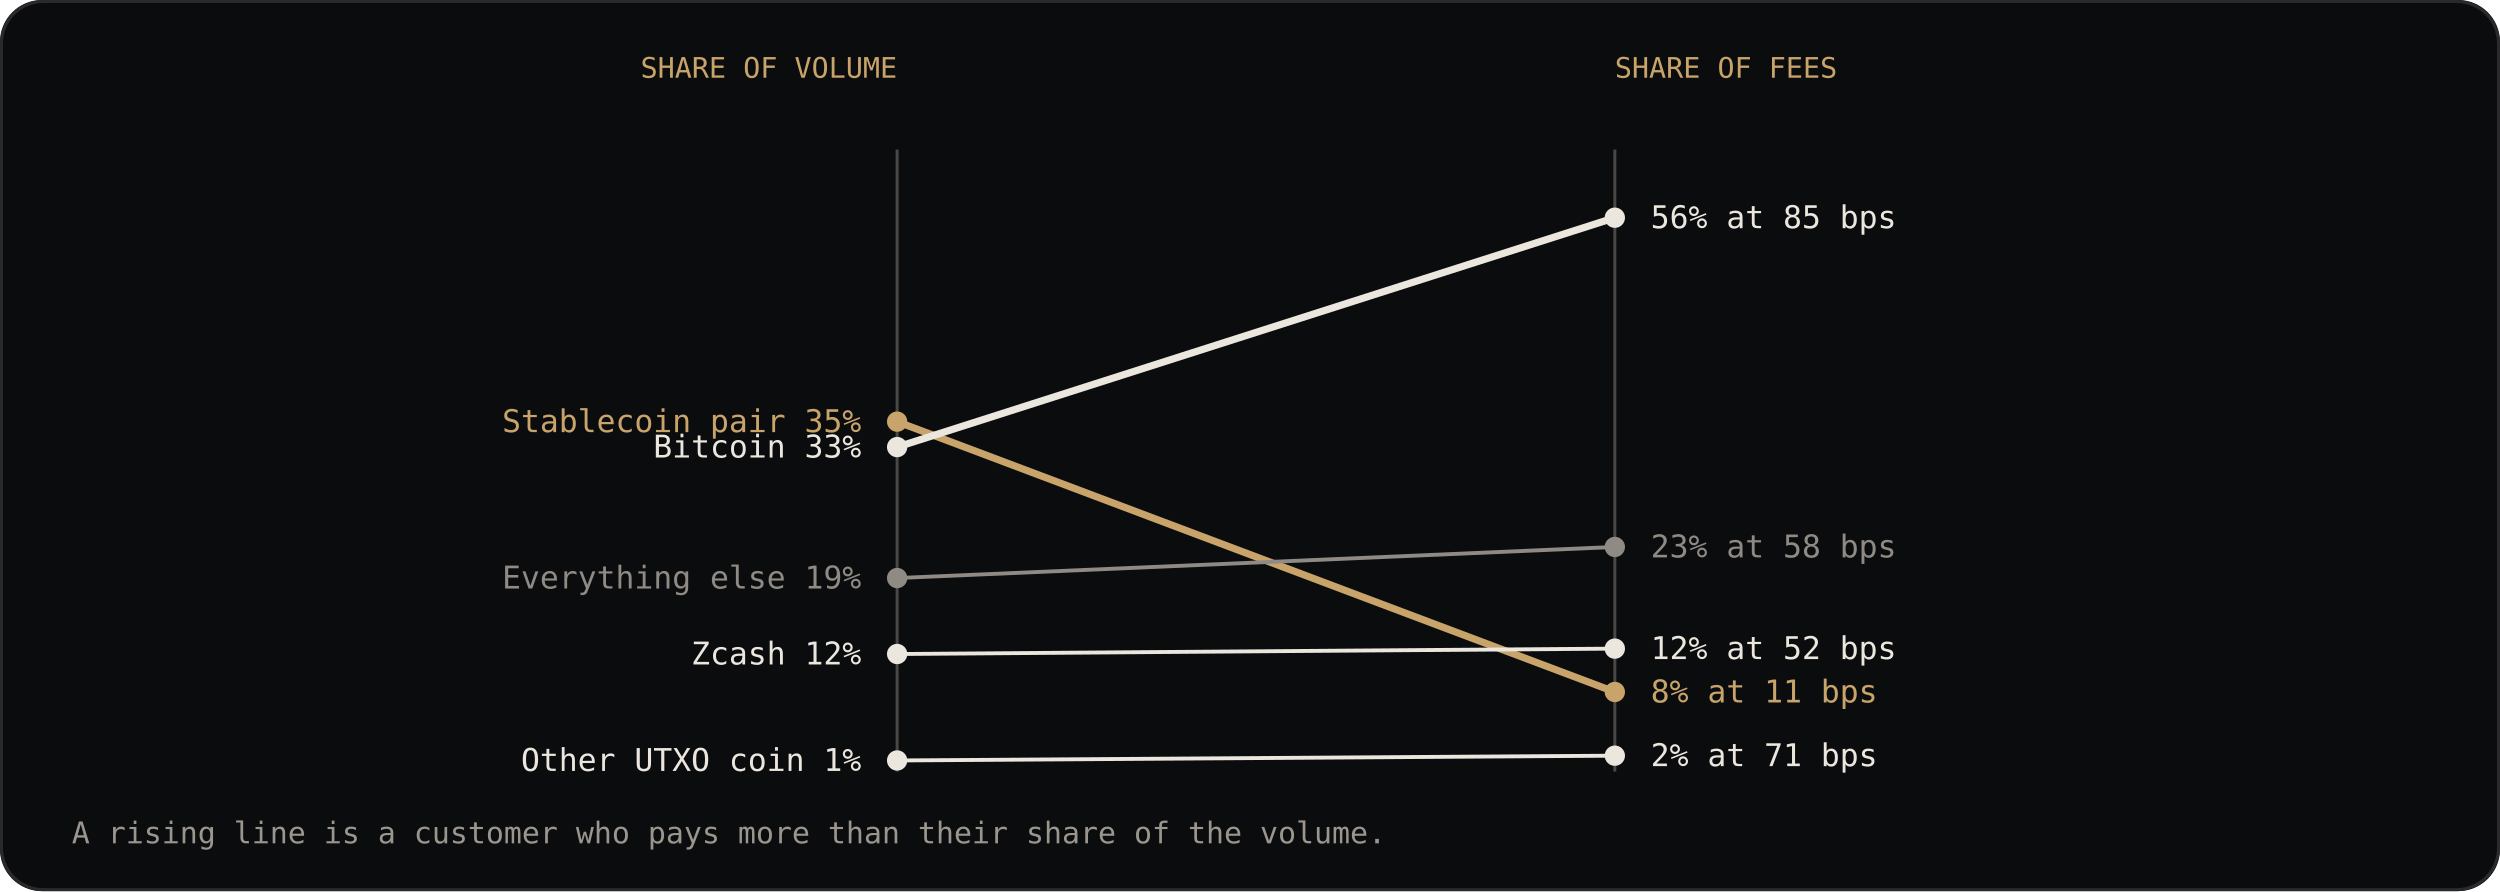
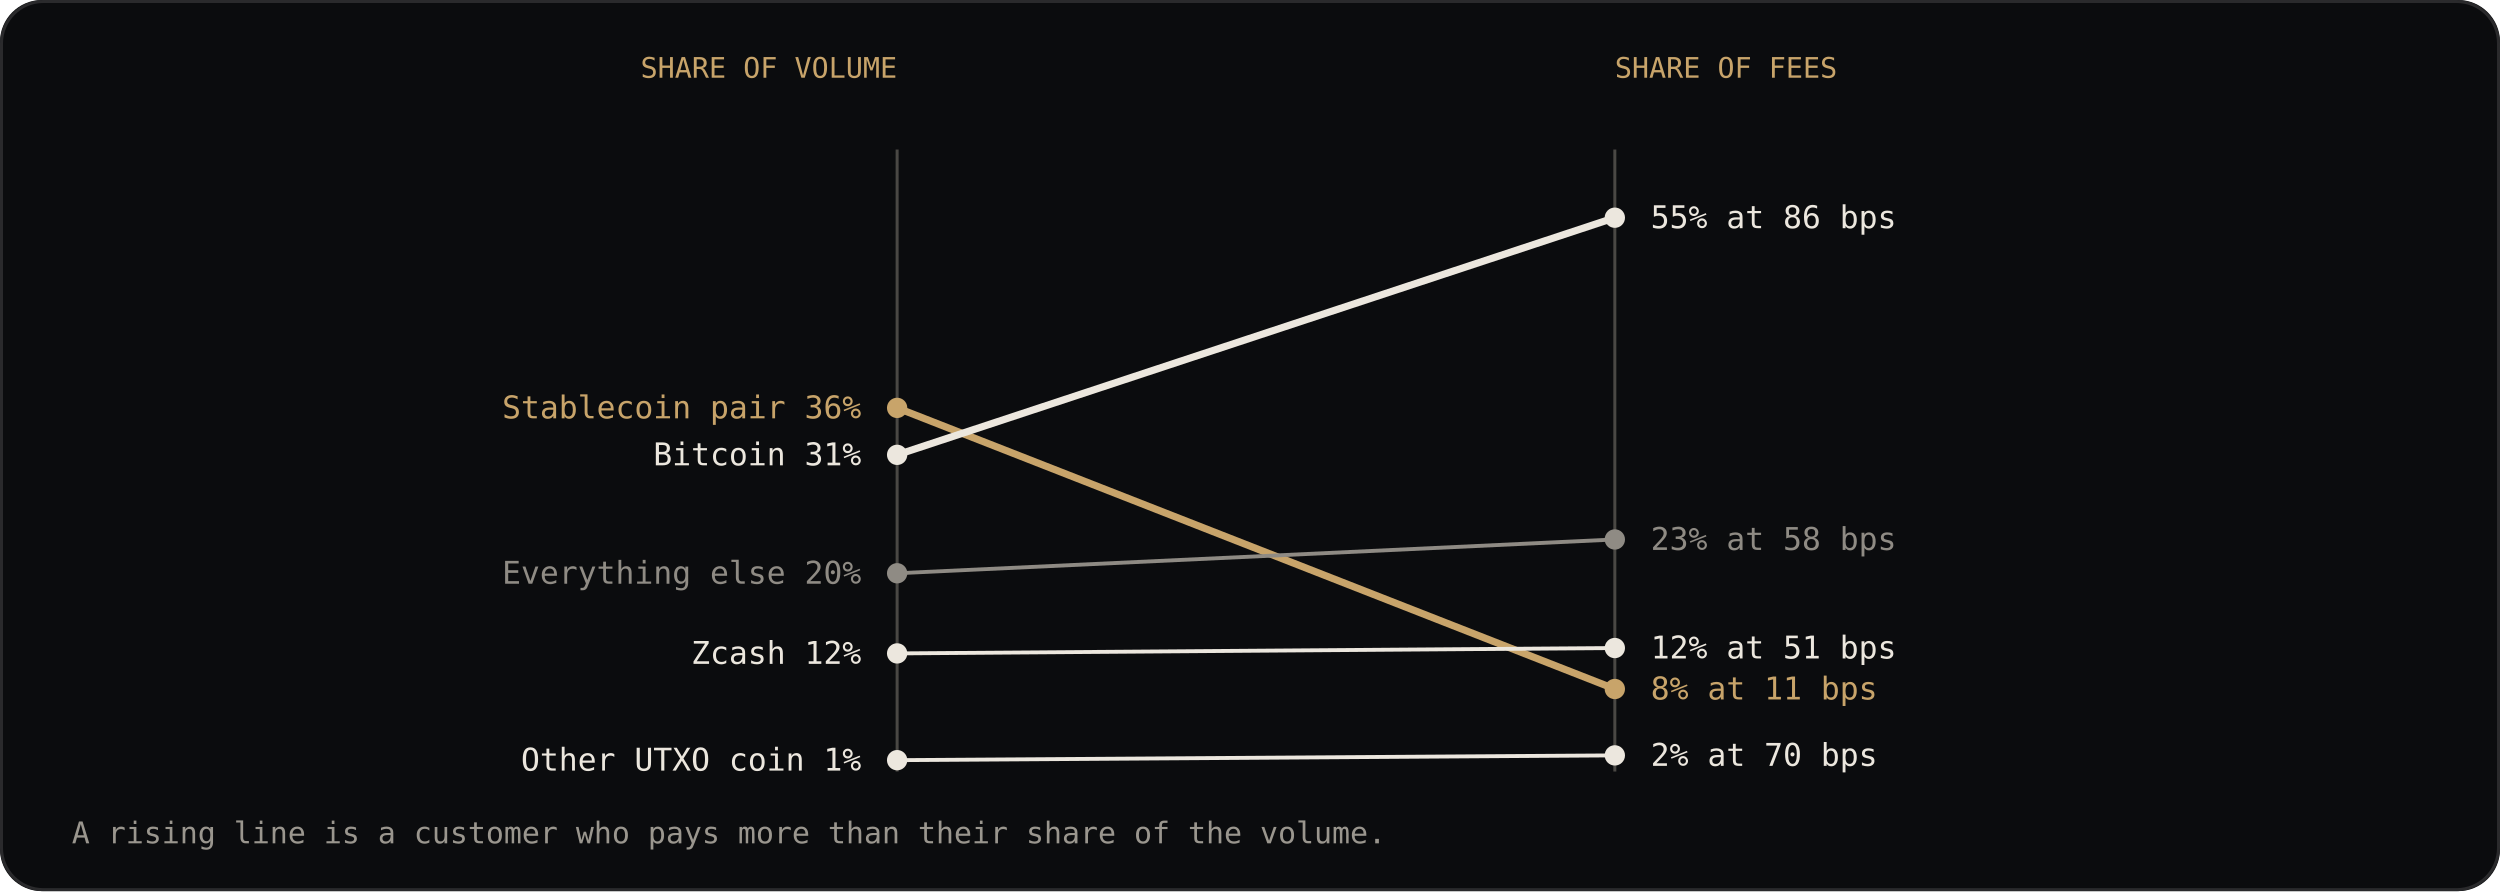
<svg xmlns="http://www.w3.org/2000/svg" viewBox="0 0 836 298" width="836" height="298" font-family="'JetBrains Mono', ui-monospace, SFMono-Regular, Menlo, Consolas, monospace" font-size="9">
  <rect width="836" height="298" rx="14" fill="#0b0c0e" />
  <rect x="0.5" y="0.5" width="835" height="297" rx="14" fill="none" stroke="#2a2a2c" />
  <text x="300.0" y="26.0" fill="#c8a46a" font-size="9.5" font-weight="500" text-anchor="end">SHARE OF VOLUME</text>
  <text x="540.0" y="26.0" fill="#c8a46a" font-size="9.5" font-weight="500" text-anchor="start">SHARE OF FEES</text>
  <line x1="300.0" x2="300.0" y1="50.0" y2="258.0" stroke="#4a4844" />
  <line x1="540.0" x2="540.0" y1="50.0" y2="258.0" stroke="#4a4844" />
-   <line x1="300.0" y1="254.3" x2="540.0" y2="252.7" stroke="#ece7de" stroke-width="1.3" stroke-linecap="round" />
-   <circle cx="300.0" cy="254.3" r="3.4" fill="#ece7de" />
-   <circle cx="540.0" cy="252.7" r="3.4" fill="#ece7de" />
-   <text x="288.0" y="257.8" fill="#ece7de" font-size="10.5" font-weight="400" text-anchor="end">Other UTXO coin  1%</text>
-   <text x="552.0" y="256.2" fill="#ece7de" font-size="10.5" font-weight="400" text-anchor="start">2%  at 71 bps</text>
-   <line x1="300.0" y1="141.0" x2="540.0" y2="231.4" stroke="#c8a46a" stroke-width="2.4" stroke-linecap="round" />
-   <circle cx="300.0" cy="141.0" r="3.4" fill="#c8a46a" />
-   <circle cx="540.0" cy="231.4" r="3.4" fill="#c8a46a" />
-   <text x="288.0" y="144.5" fill="#c8a46a" font-size="10.5" font-weight="400" text-anchor="end">Stablecoin pair  35%</text>
-   <text x="552.0" y="234.9" fill="#c8a46a" font-size="10.5" font-weight="400" text-anchor="start">8%  at 11 bps</text>
-   <line x1="300.0" y1="218.7" x2="540.0" y2="216.9" stroke="#ece7de" stroke-width="1.3" stroke-linecap="round" />
-   <circle cx="300.0" cy="218.7" r="3.4" fill="#ece7de" />
-   <circle cx="540.0" cy="216.9" r="3.4" fill="#ece7de" />
-   <text x="288.0" y="222.2" fill="#ece7de" font-size="10.5" font-weight="400" text-anchor="end">Zcash  12%</text>
-   <text x="552.0" y="220.4" fill="#ece7de" font-size="10.5" font-weight="400" text-anchor="start">12%  at 52 bps</text>
-   <line x1="300.0" y1="193.3" x2="540.0" y2="182.9" stroke="#8f8b84" stroke-width="1.3" stroke-linecap="round" />
-   <circle cx="300.0" cy="193.3" r="3.4" fill="#8f8b84" />
-   <circle cx="540.0" cy="182.9" r="3.4" fill="#8f8b84" />
-   <text x="288.0" y="196.8" fill="#8f8b84" font-size="10.5" font-weight="400" text-anchor="end">Everything else  19%</text>
-   <text x="552.0" y="186.4" fill="#8f8b84" font-size="10.5" font-weight="400" text-anchor="start">23%  at 58 bps</text>
-   <line x1="300.0" y1="149.5" x2="540.0" y2="72.8" stroke="#ece7de" stroke-width="2.4" stroke-linecap="round" />
-   <circle cx="300.0" cy="149.5" r="3.4" fill="#ece7de" />
+   <line x1="300.0" y1="254.2" x2="540.0" y2="252.6" stroke="#ece7de" stroke-width="1.3" stroke-linecap="round" />
+   <circle cx="300.0" cy="254.2" r="3.4" fill="#ece7de" />
+   <circle cx="540.0" cy="252.6" r="3.4" fill="#ece7de" />
+   <text x="288.0" y="257.7" fill="#ece7de" font-size="10.5" font-weight="400" text-anchor="end">Other UTXO coin  1%</text>
+   <text x="552.0" y="256.1" fill="#ece7de" font-size="10.5" font-weight="400" text-anchor="start">2%  at 70 bps</text>
+   <line x1="300.0" y1="136.4" x2="540.0" y2="230.4" stroke="#c8a46a" stroke-width="2.4" stroke-linecap="round" />
+   <circle cx="300.0" cy="136.4" r="3.4" fill="#c8a46a" />
+   <circle cx="540.0" cy="230.4" r="3.4" fill="#c8a46a" />
+   <text x="288.0" y="139.9" fill="#c8a46a" font-size="10.5" font-weight="400" text-anchor="end">Stablecoin pair  36%</text>
+   <text x="552.0" y="233.9" fill="#c8a46a" font-size="10.5" font-weight="400" text-anchor="start">8%  at 11 bps</text>
+   <line x1="300.0" y1="218.5" x2="540.0" y2="216.7" stroke="#ece7de" stroke-width="1.3" stroke-linecap="round" />
+   <circle cx="300.0" cy="218.5" r="3.4" fill="#ece7de" />
+   <circle cx="540.0" cy="216.7" r="3.4" fill="#ece7de" />
+   <text x="288.0" y="222.0" fill="#ece7de" font-size="10.5" font-weight="400" text-anchor="end">Zcash  12%</text>
+   <text x="552.0" y="220.2" fill="#ece7de" font-size="10.5" font-weight="400" text-anchor="start">12%  at 51 bps</text>
+   <line x1="300.0" y1="191.7" x2="540.0" y2="180.4" stroke="#8f8b84" stroke-width="1.3" stroke-linecap="round" />
+   <circle cx="300.0" cy="191.7" r="3.4" fill="#8f8b84" />
+   <circle cx="540.0" cy="180.4" r="3.4" fill="#8f8b84" />
+   <text x="288.0" y="195.2" fill="#8f8b84" font-size="10.5" font-weight="400" text-anchor="end">Everything else  20%</text>
+   <text x="552.0" y="183.9" fill="#8f8b84" font-size="10.5" font-weight="400" text-anchor="start">23%  at 58 bps</text>
+   <line x1="300.0" y1="152.1" x2="540.0" y2="72.8" stroke="#ece7de" stroke-width="2.4" stroke-linecap="round" />
+   <circle cx="300.0" cy="152.1" r="3.4" fill="#ece7de" />
  <circle cx="540.0" cy="72.8" r="3.4" fill="#ece7de" />
-   <text x="288.0" y="153.0" fill="#ece7de" font-size="10.5" font-weight="400" text-anchor="end">Bitcoin  33%</text>
-   <text x="552.0" y="76.3" fill="#ece7de" font-size="10.5" font-weight="400" text-anchor="start">56%  at 85 bps</text>
+   <text x="288.0" y="155.6" fill="#ece7de" font-size="10.5" font-weight="400" text-anchor="end">Bitcoin  31%</text>
+   <text x="552.0" y="76.3" fill="#ece7de" font-size="10.5" font-weight="400" text-anchor="start">55%  at 86 bps</text>
  <text x="24.0" y="282.0" fill="#9a968e" font-size="10" font-weight="400" text-anchor="start">A rising line is a customer who pays more than their share of the volume.</text>
</svg>
